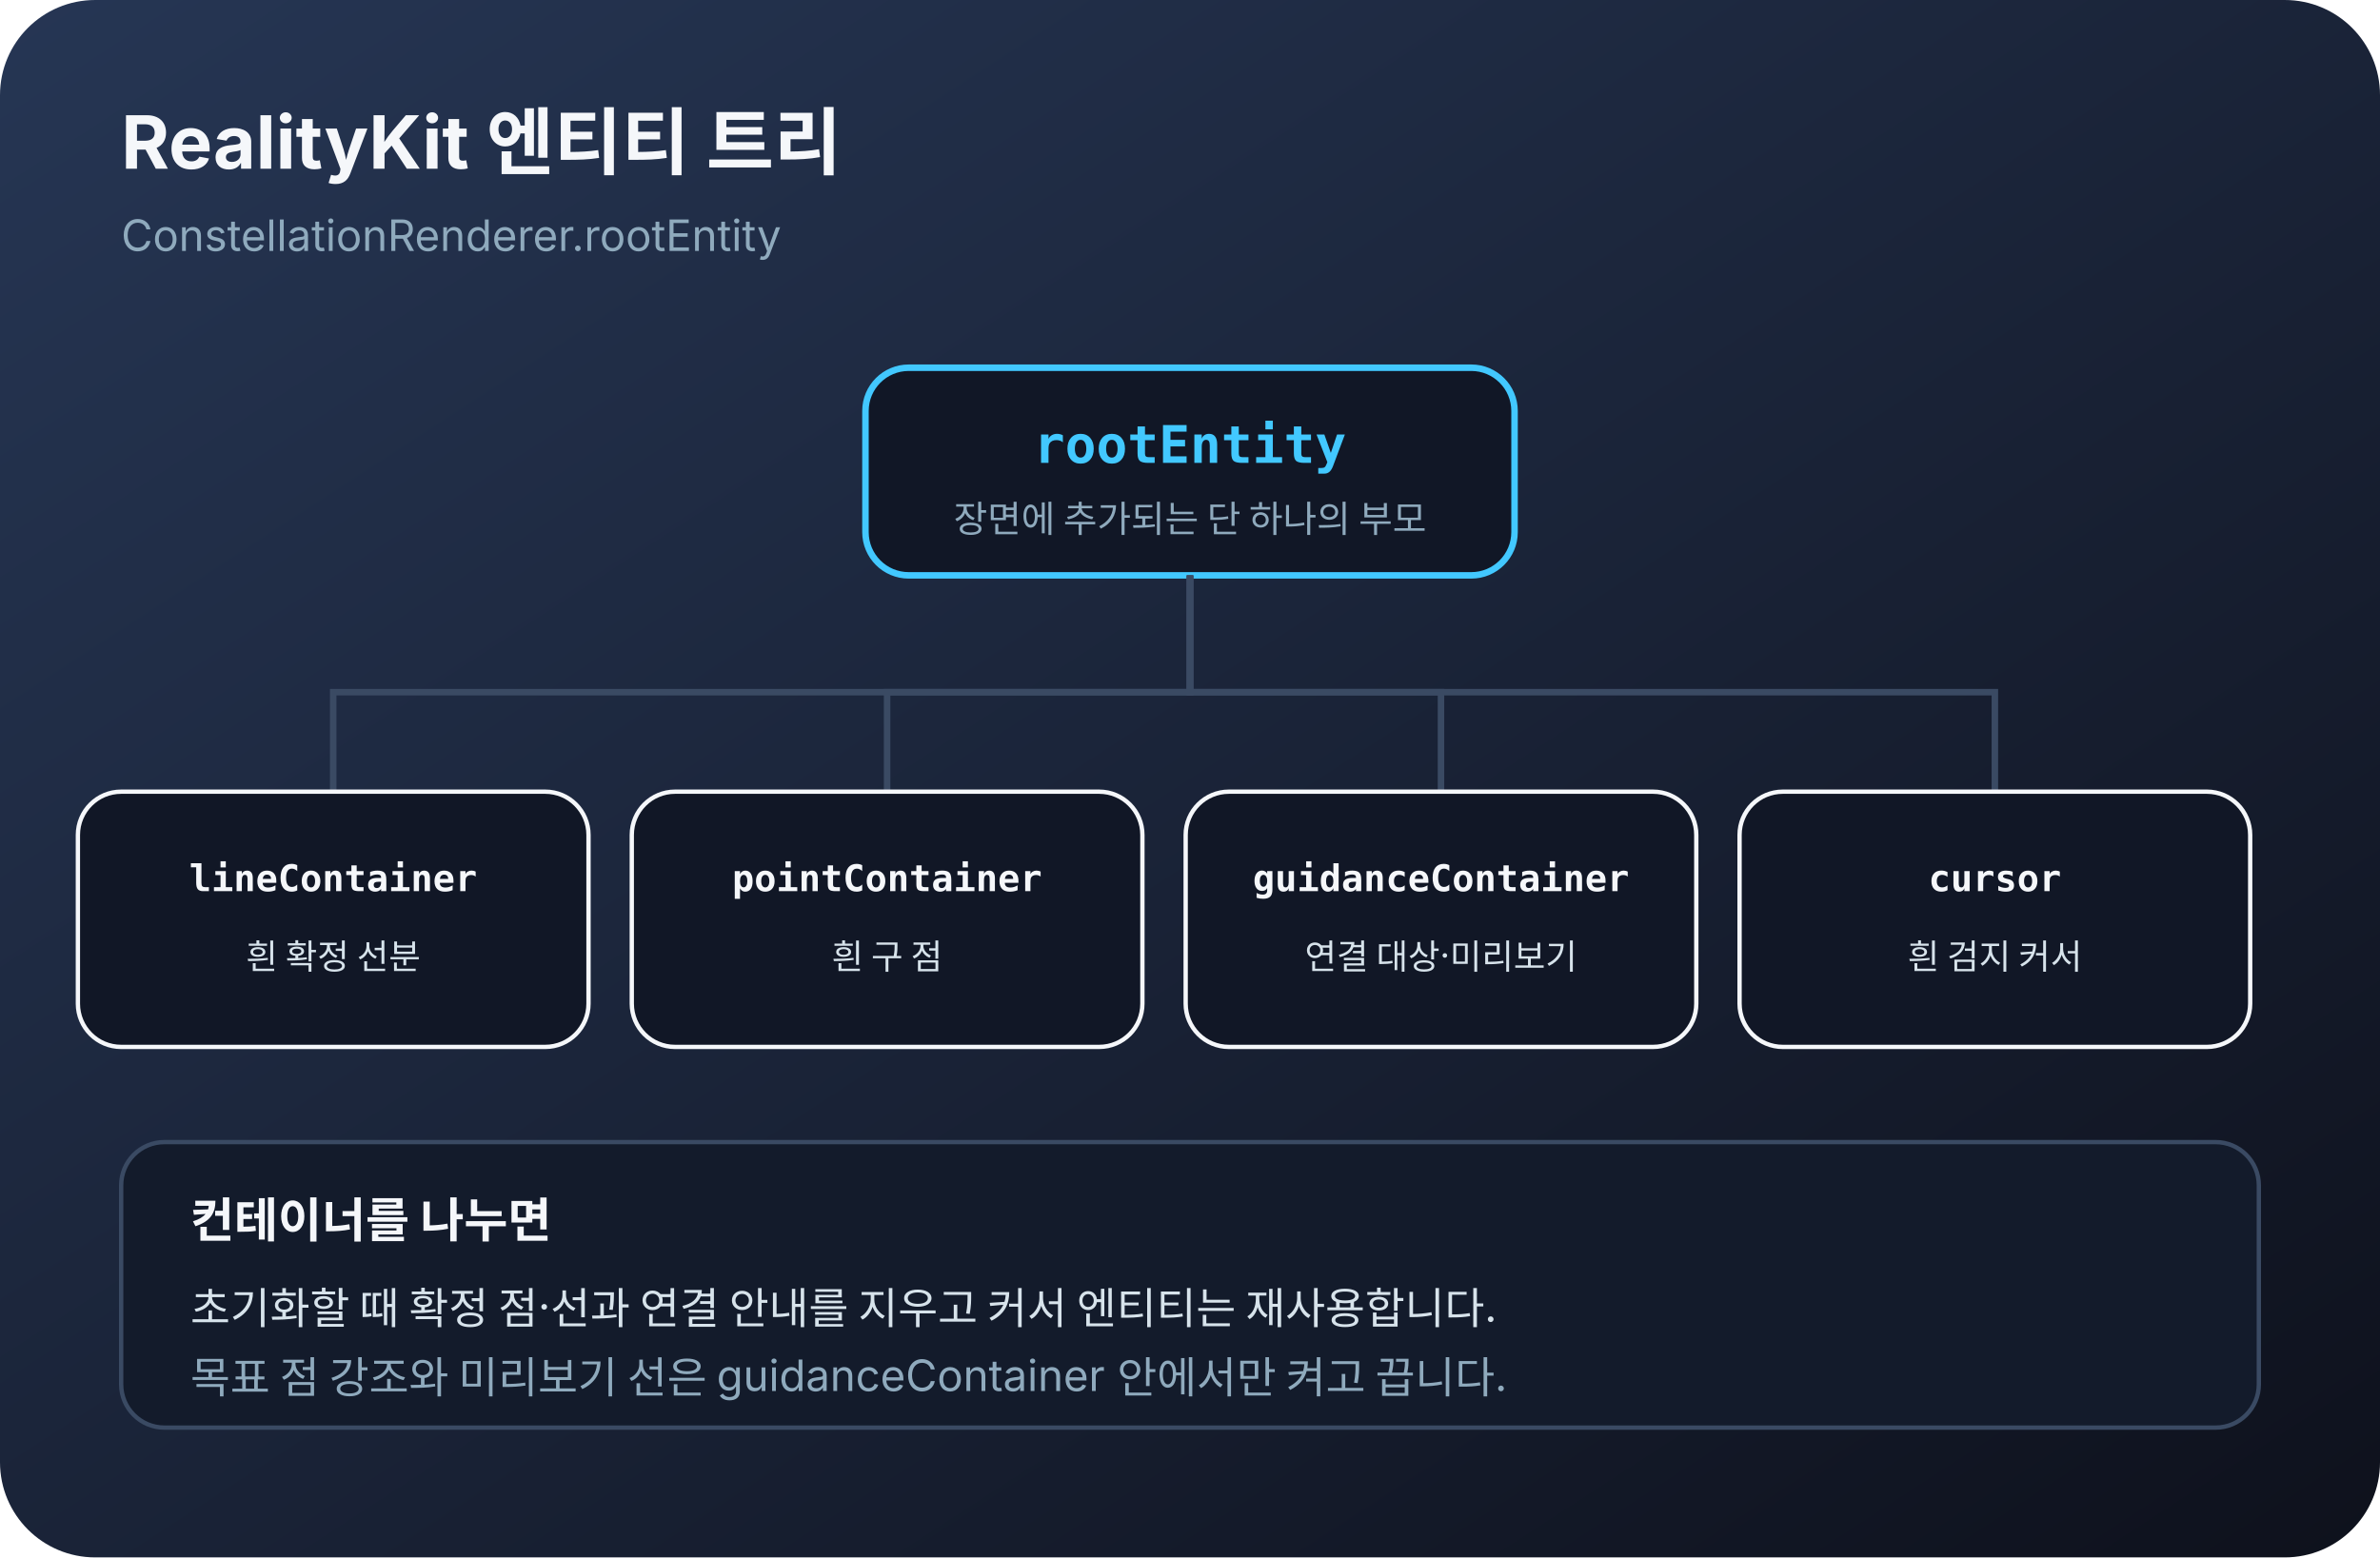
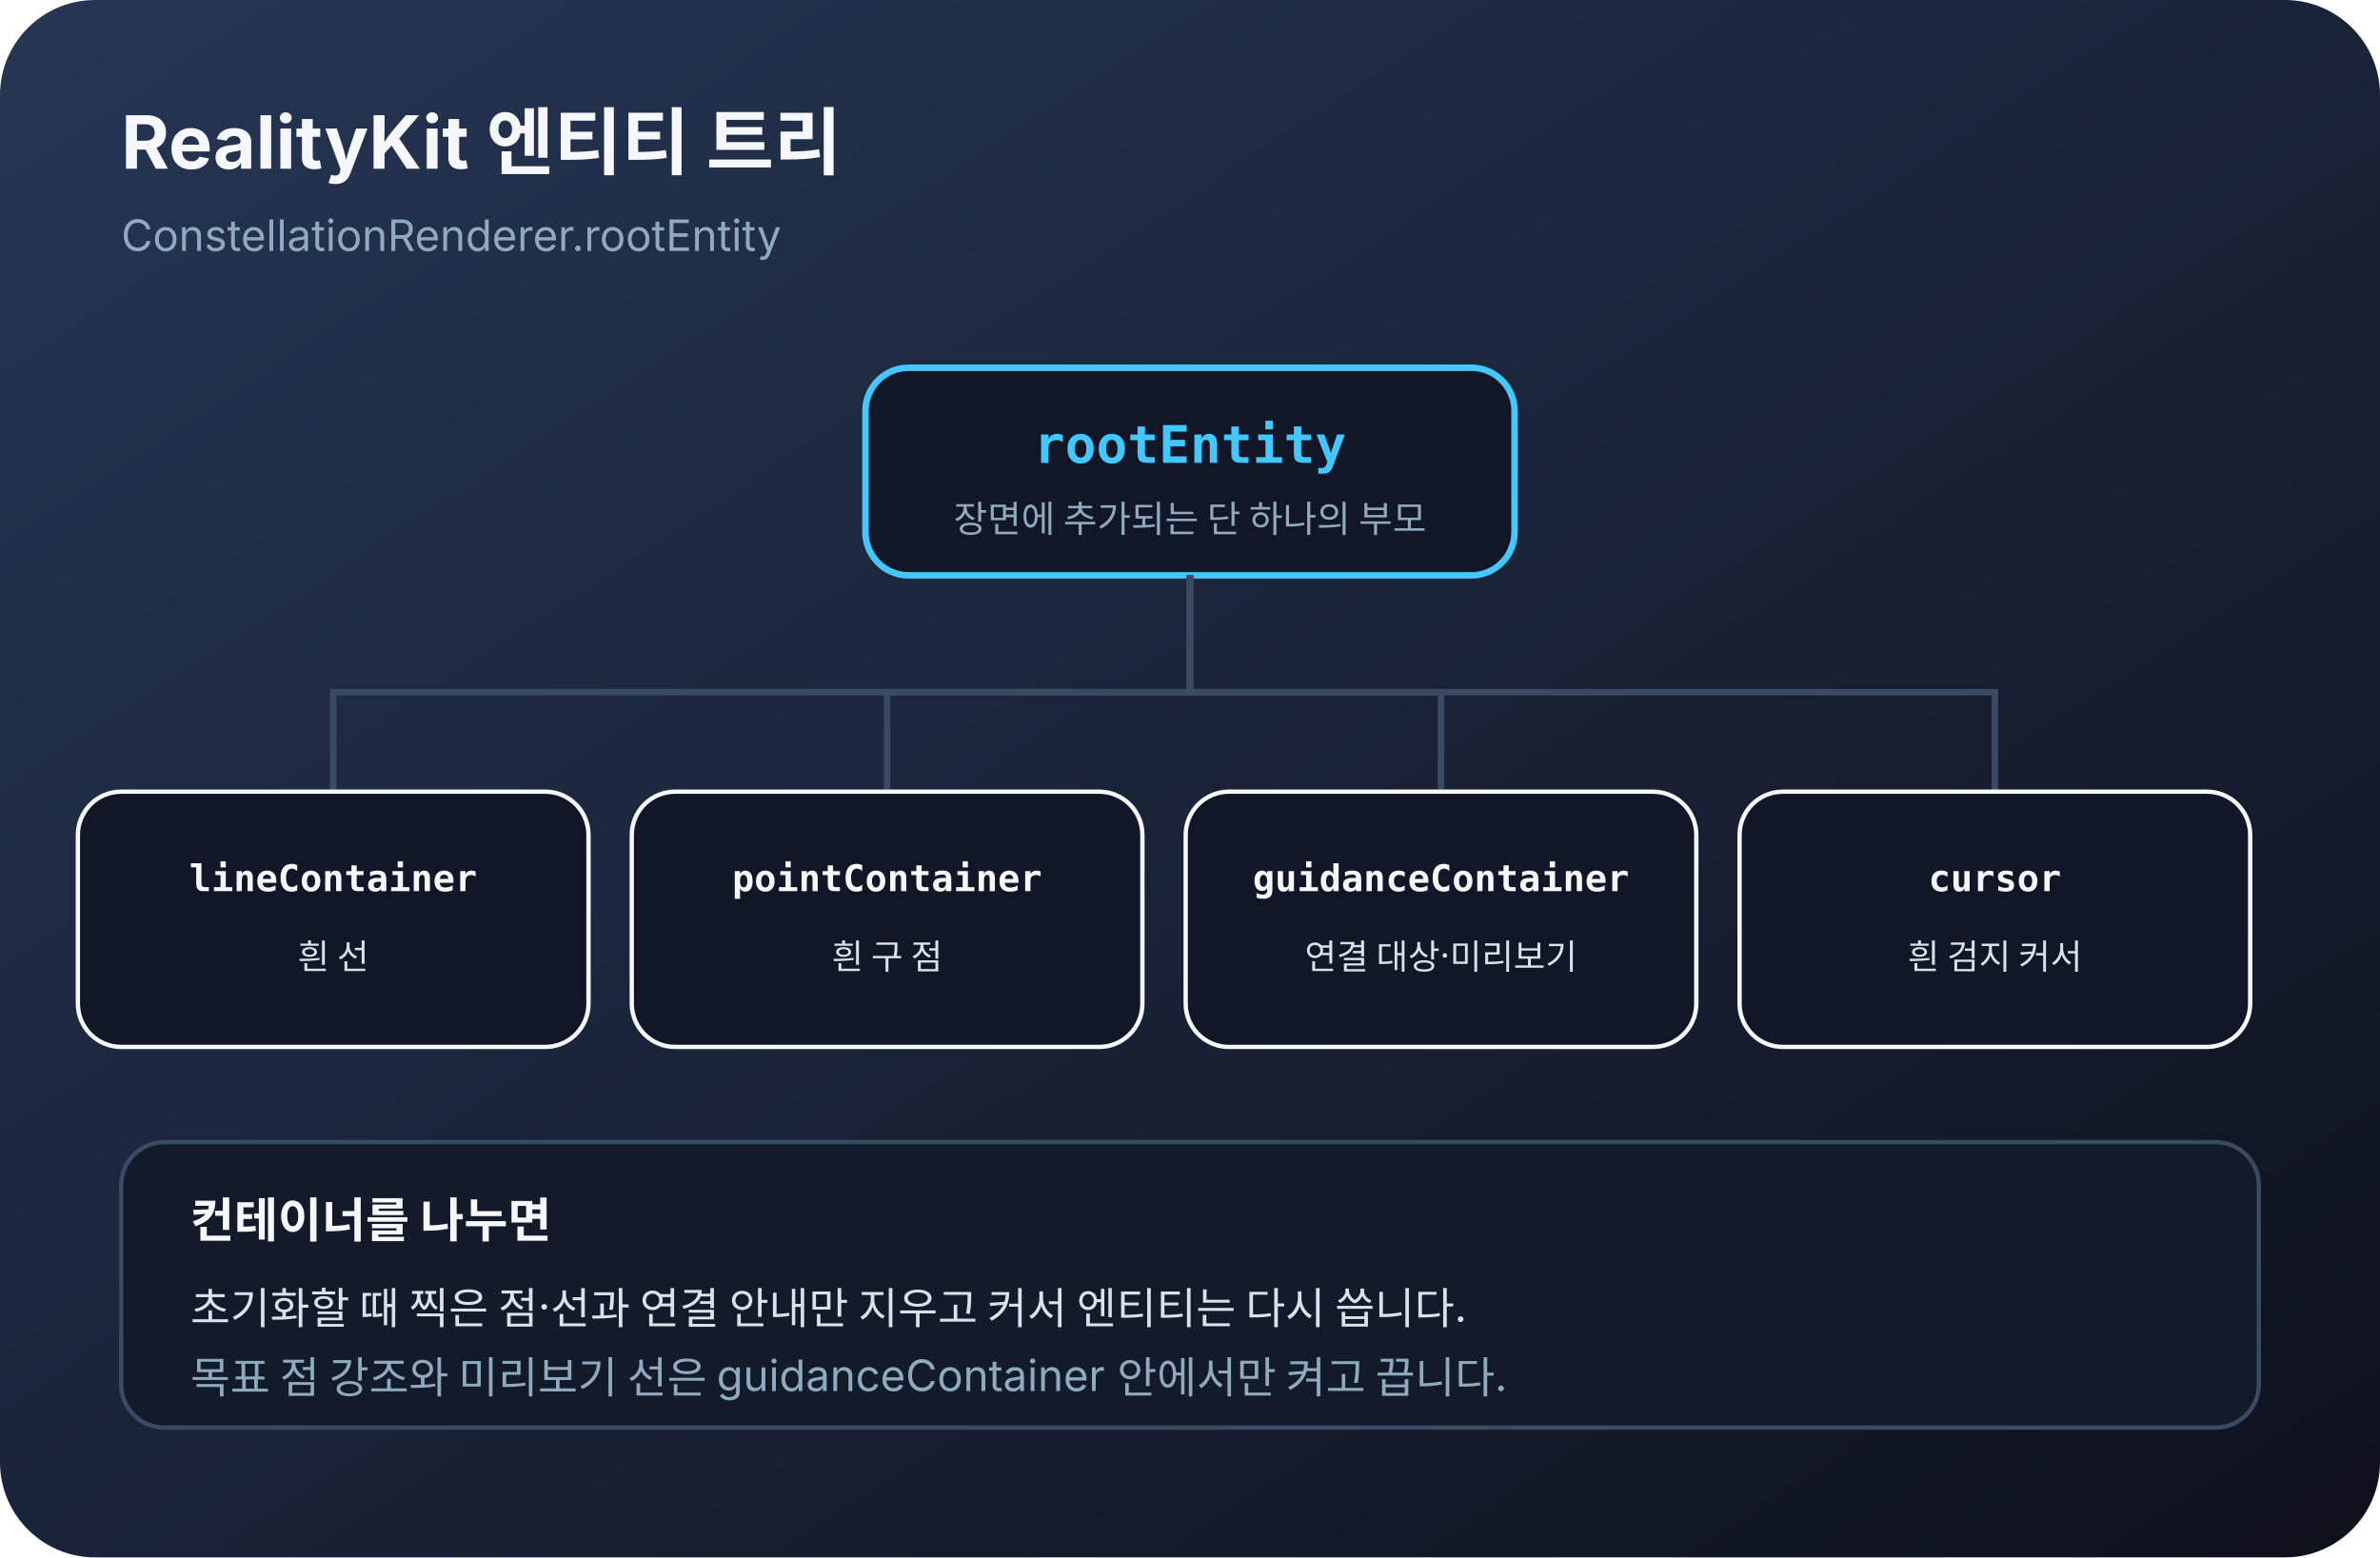
<svg xmlns="http://www.w3.org/2000/svg" width="1100" height="720" viewBox="0 0 1100 720" role="img" aria-labelledby="t d">
  <defs>
    <linearGradient id="bg" x1="0" y1="0" x2="1" y2="1">
      <stop stop-color="#263654" />
      <stop offset="1" stop-color="#0e111c" />
    </linearGradient>
    <linearGradient id="glass" x1="0" y1="0" x2="1" y2="1">
      <stop stop-color="#ffffff" stop-opacity=".22" />
      <stop offset="1" stop-color="#8adfff" stop-opacity=".07" />
    </linearGradient>
    <marker id="head" viewBox="0 0 12 12" refX="9" refY="6" markerWidth="7" markerHeight="7" orient="auto-start-reverse">
      <path d="M1 1 L11 6 L1 11 z" fill="#42c8ff" />
    </marker>
    <marker id="headw" viewBox="0 0 12 12" refX="9" refY="6" markerWidth="7" markerHeight="7" orient="auto-start-reverse">
      <path d="M1 1 L11 6 L1 11 z" fill="#8faabd" />
    </marker>
  </defs>
  <rect x="0" y="0" width="1100" height="720" rx="44" fill="url(#bg)" />
  <text x="56" y="78" fill="#f5f7fa" font-family="-apple-system,'SF Pro Text','Apple SD Gothic Neo',sans-serif" font-size="34" font-weight="700" text-anchor="start">RealityKit 엔티티 트리</text>
  <text x="56" y="116" fill="#8faabd" font-family="-apple-system,'SF Pro Text','Apple SD Gothic Neo',sans-serif" font-size="20" font-weight="400" text-anchor="start">ConstellationRenderer.rootEntity</text>
  <rect x="400" y="170" width="300" height="96" rx="20" fill="#111726" stroke="#42c8ff" stroke-width="3" />
  <text x="550" y="214" fill="#42c8ff" font-family="ui-monospace,'SFMono-Regular',Menlo,monospace" font-size="24" font-weight="650" text-anchor="middle">rootEntity</text>
  <text x="550" y="246" fill="#8faabd" font-family="-apple-system,'SF Pro Text','Apple SD Gothic Neo',sans-serif" font-size="17" font-weight="400" text-anchor="middle">장면에 추가되는 단 하나의 부모</text>
  <path d="M550 266 V 320 H 154 V 366" fill="none" stroke="#3a4a63" stroke-width="3" />
  <rect x="36" y="366" width="236" height="118" rx="20" fill="#111726" stroke="#f5f7fa" stroke-width="2" />
  <text x="154" y="412" fill="#f5f7fa" font-family="ui-monospace,'SFMono-Regular',Menlo,monospace" font-size="17" font-weight="650" text-anchor="middle">lineContainer</text>
-   <text x="154" y="448" fill="#d7e3eb" font-family="-apple-system,'SF Pro Text','Apple SD Gothic Neo',sans-serif" font-size="16" font-weight="400" text-anchor="middle">흰 확정 선분</text>
+   <text x="154" y="448" fill="#d7e3eb" font-family="-apple-system,'SF Pro Text','Apple SD Gothic Neo',sans-serif" font-size="16" font-weight="400" text-anchor="middle">흰 선</text>
  <path d="M550 266 V 320 H 410 V 366" fill="none" stroke="#3a4a63" stroke-width="3" />
  <rect x="292" y="366" width="236" height="118" rx="20" fill="#111726" stroke="#f5f7fa" stroke-width="2" />
  <text x="410" y="412" fill="#f5f7fa" font-family="ui-monospace,'SFMono-Regular',Menlo,monospace" font-size="17" font-weight="650" text-anchor="middle">pointContainer</text>
  <text x="410" y="448" fill="#d7e3eb" font-family="-apple-system,'SF Pro Text','Apple SD Gothic Neo',sans-serif" font-size="16" font-weight="400" text-anchor="middle">흰 구 점</text>
  <path d="M550 266 V 320 H 666 V 366" fill="none" stroke="#3a4a63" stroke-width="3" />
  <rect x="548" y="366" width="236" height="118" rx="20" fill="#111726" stroke="#f5f7fa" stroke-width="2" />
  <text x="666" y="412" fill="#f5f7fa" font-family="ui-monospace,'SFMono-Regular',Menlo,monospace" font-size="17" font-weight="650" text-anchor="middle">guidanceContainer</text>
  <text x="666" y="448" fill="#d7e3eb" font-family="-apple-system,'SF Pro Text','Apple SD Gothic Neo',sans-serif" font-size="16" font-weight="400" text-anchor="middle">연결 대상·미리보기</text>
  <path d="M550 266 V 320 H 922 V 366" fill="none" stroke="#3a4a63" stroke-width="3" />
  <rect x="804" y="366" width="236" height="118" rx="20" fill="#111726" stroke="#f5f7fa" stroke-width="2" />
  <text x="922" y="412" fill="#f5f7fa" font-family="ui-monospace,'SFMono-Regular',Menlo,monospace" font-size="17" font-weight="650" text-anchor="middle">cursor</text>
  <text x="922" y="448" fill="#d7e3eb" font-family="-apple-system,'SF Pro Text','Apple SD Gothic Neo',sans-serif" font-size="16" font-weight="400" text-anchor="middle">흰 검지 커서</text>
  <rect x="56" y="528" width="988" height="132" rx="20" fill="#131b2b" stroke="#3a4a63" stroke-width="2" />
  <text x="88" y="572" fill="#f5f7fa" font-family="-apple-system,'SF Pro Text','Apple SD Gothic Neo',sans-serif" font-size="22" font-weight="650" text-anchor="start">컨테이너를 나누면</text>
-   <text x="88" y="612" fill="#d7e3eb" font-family="-apple-system,'SF Pro Text','Apple SD Gothic Neo',sans-serif" font-size="20" font-weight="400" text-anchor="start">초기화할 때 확정 점·선과 연결 안내를 지우고 커서 엔티티는 재사용합니다.</text>
+   <text x="88" y="612" fill="#d7e3eb" font-family="-apple-system,'SF Pro Text','Apple SD Gothic Neo',sans-serif" font-size="20" font-weight="400" text-anchor="start">초기화할 때 찍은 점·선과 연결 안내만 지우고 커서 엔티티는 다시 씁니다.</text>
  <text x="88" y="644" fill="#8faabd" font-family="-apple-system,'SF Pro Text','Apple SD Gothic Neo',sans-serif" font-size="20" font-weight="400" text-anchor="start">목표 점 강조와 미리보기 선은 guidanceContainer 안에서만 켜고 끕니다.</text>
</svg>
